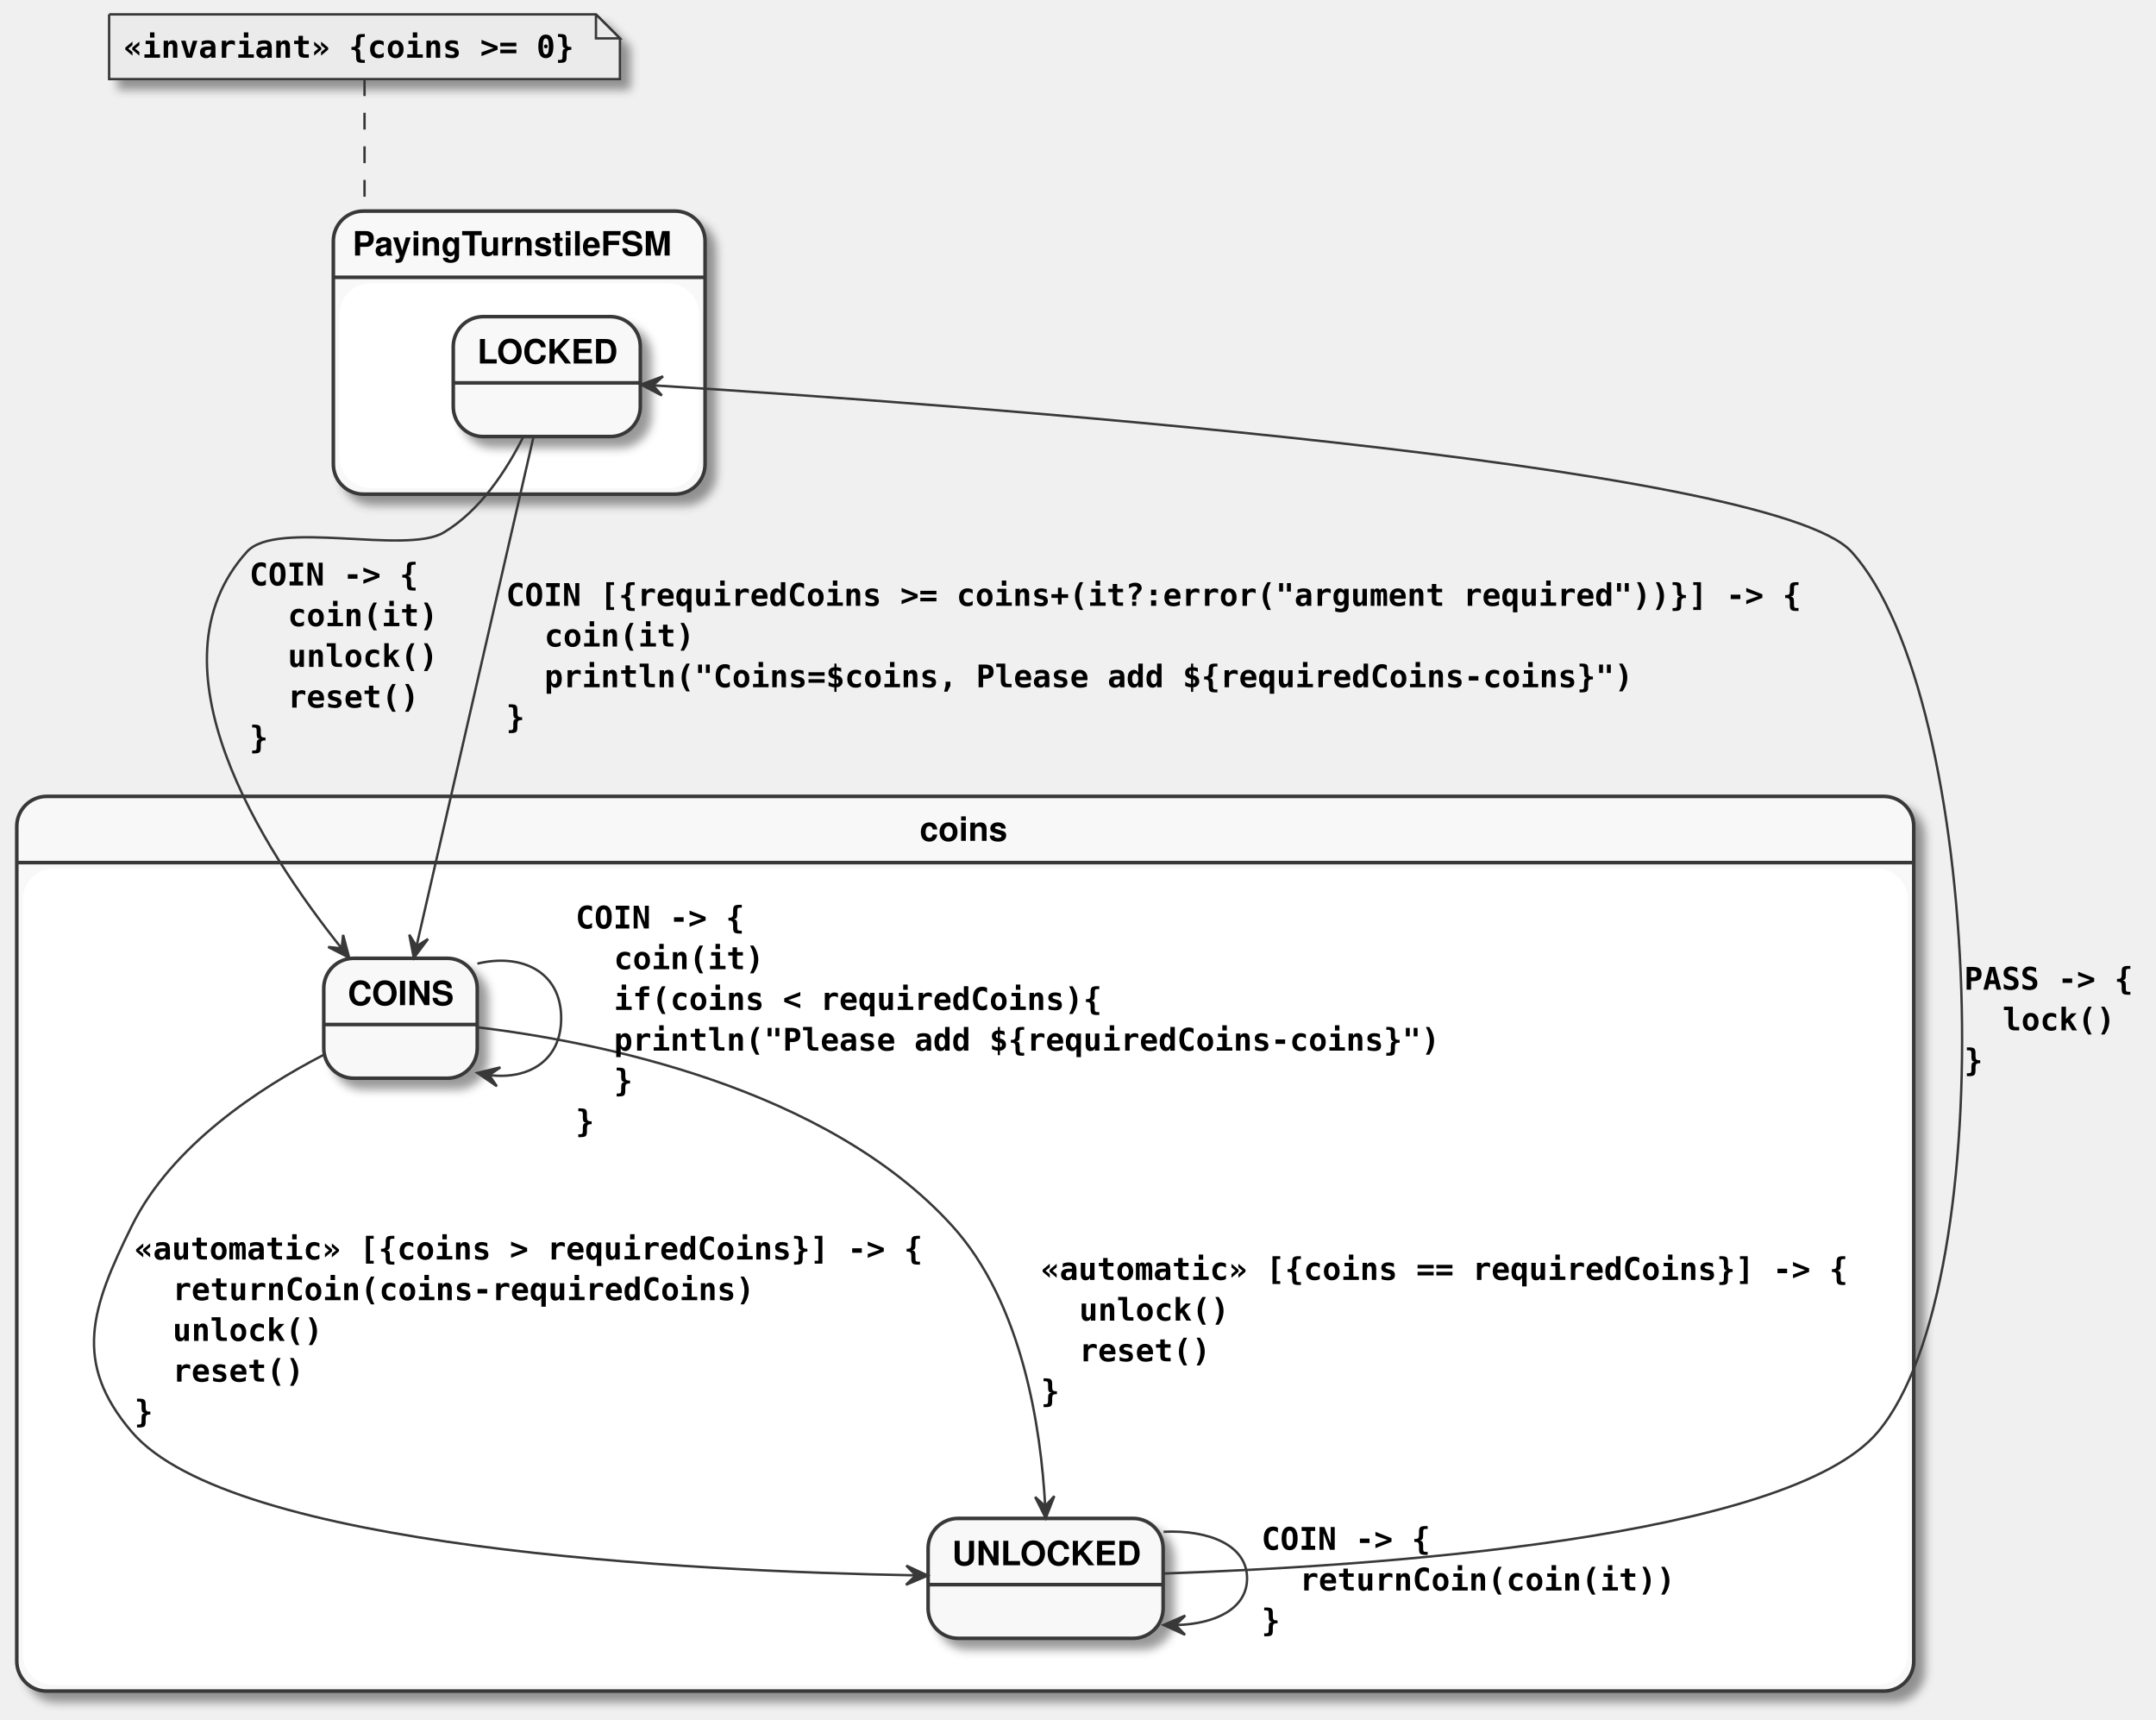
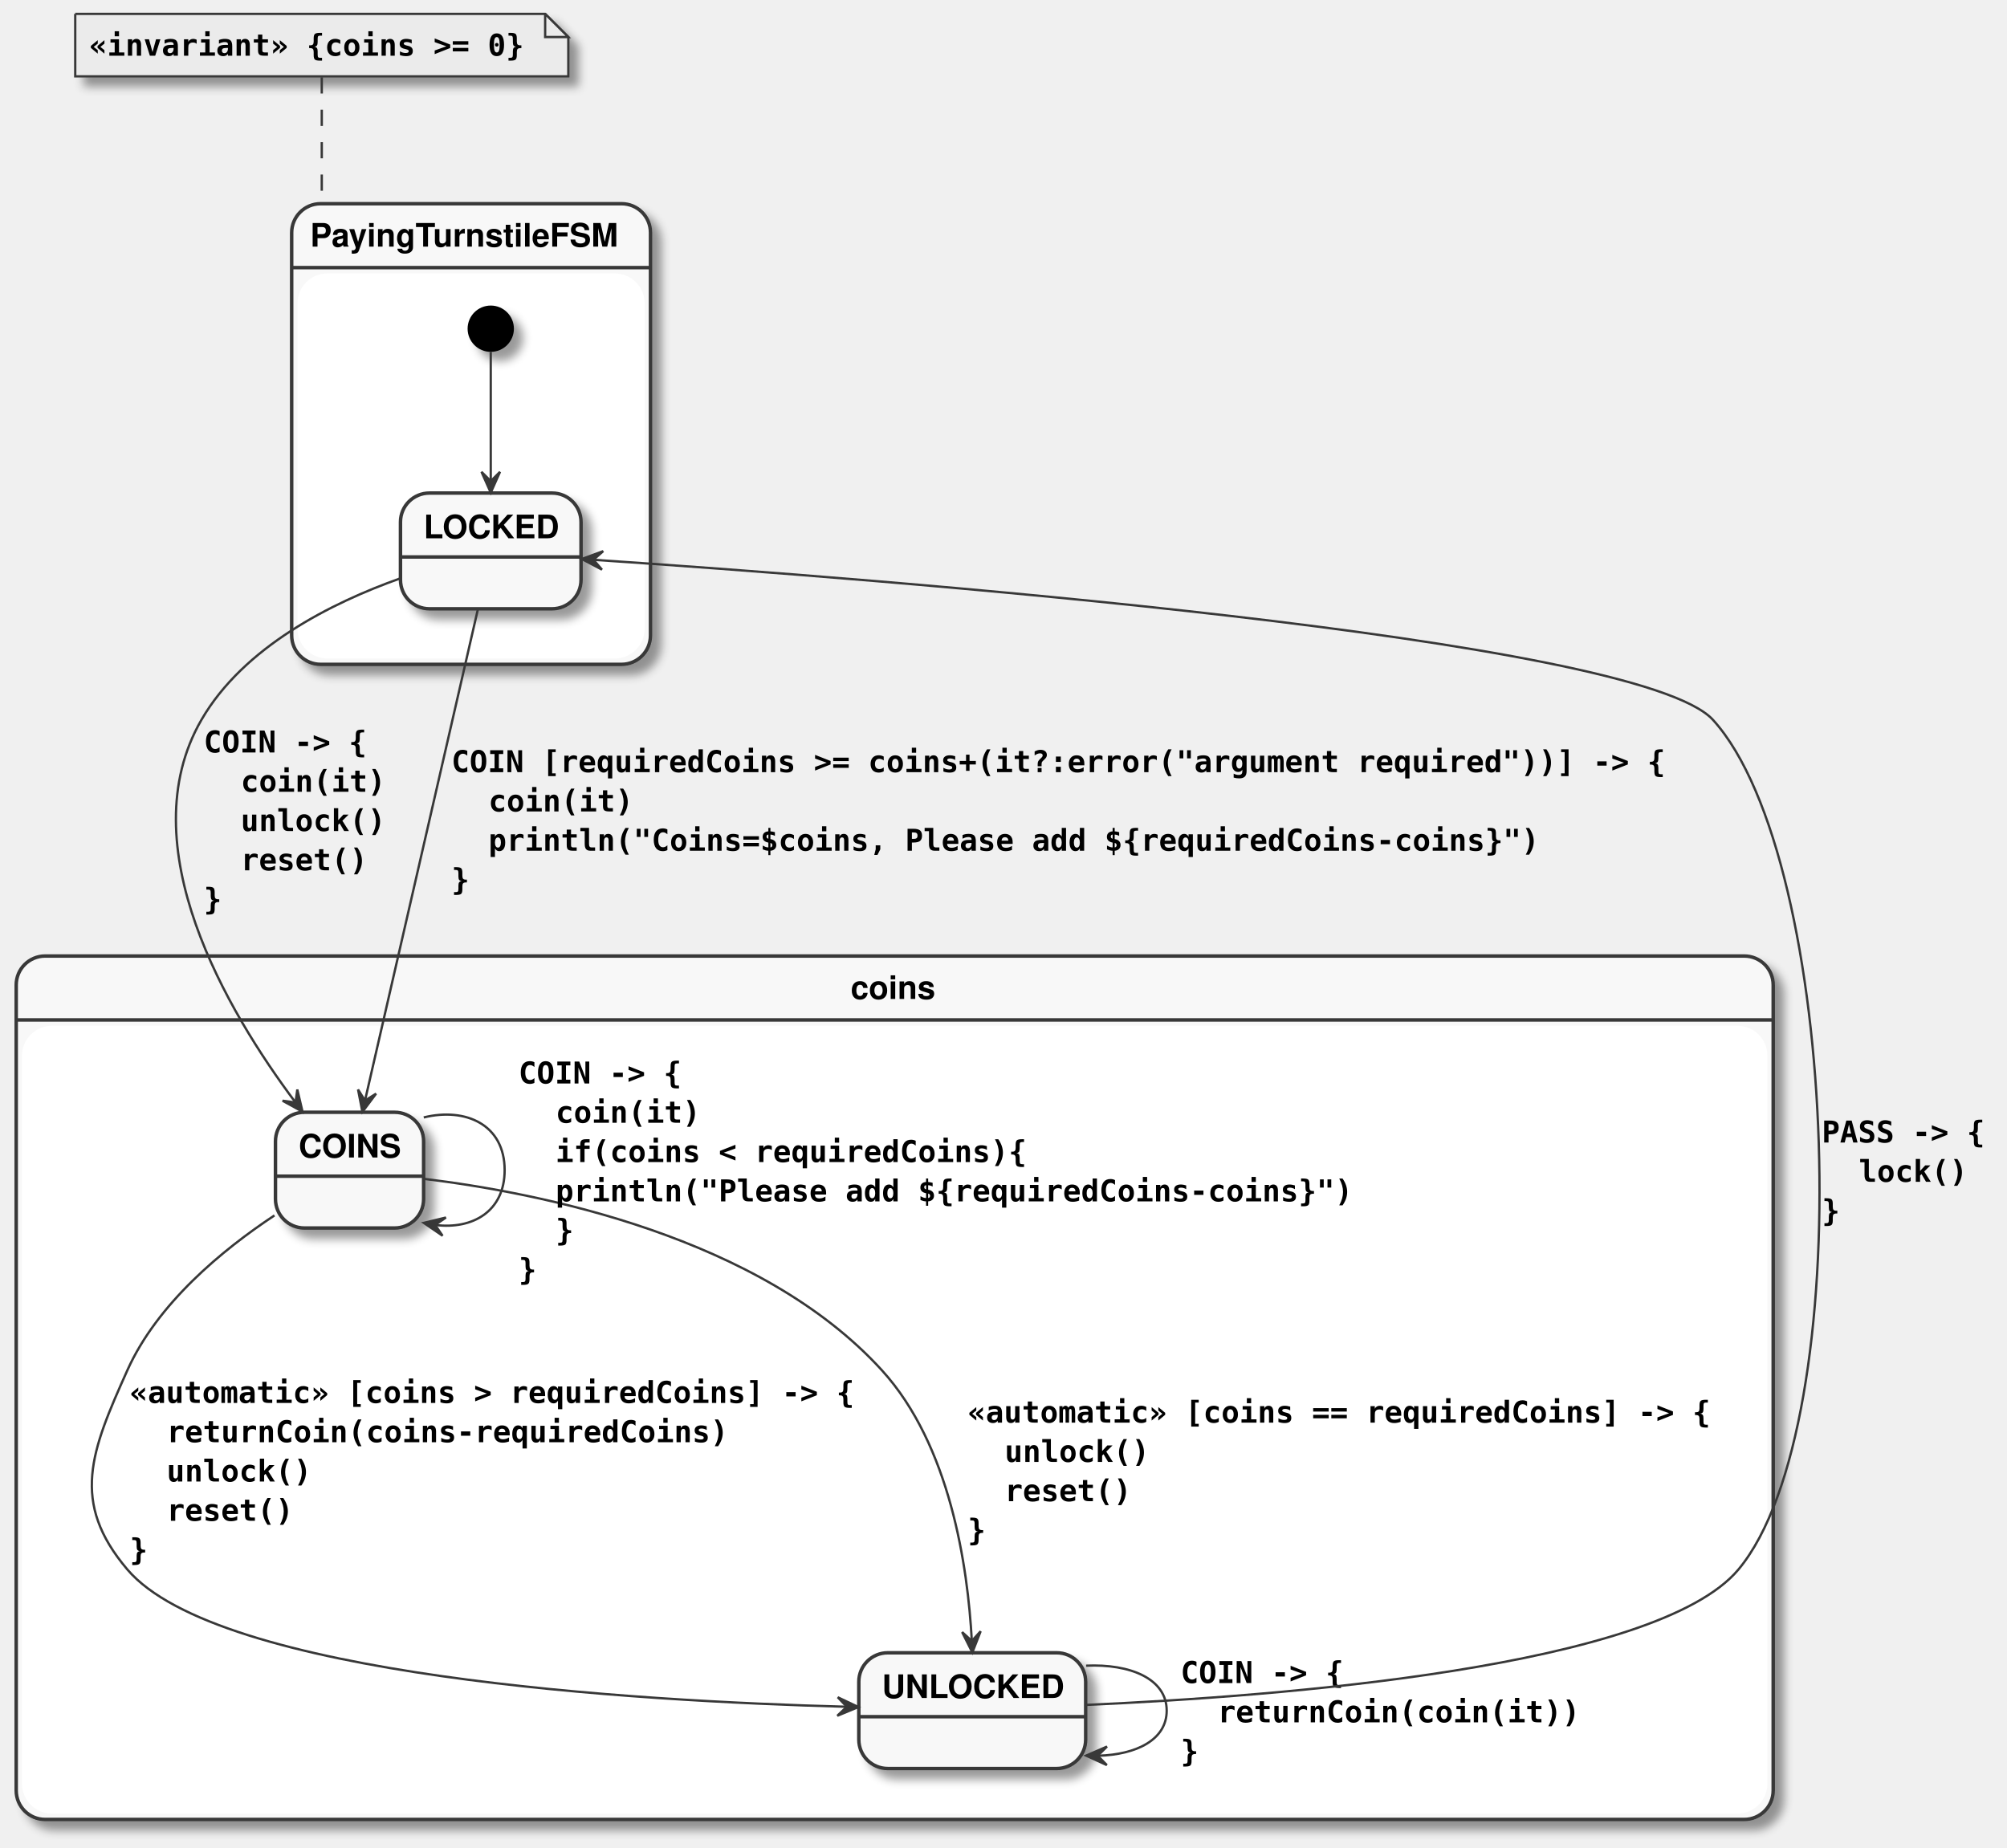
- <svg xmlns="http://www.w3.org/2000/svg" contentScriptType="application/ecmascript" contentStyleType="text/css" height="717px" preserveAspectRatio="none" style="width:899px;height:717px;background:#FFFFFF;" version="1.1" viewBox="0 0 899 717" width="899px" zoomAndPan="magnify">
+ <svg xmlns="http://www.w3.org/2000/svg" contentScriptType="application/ecmascript" contentStyleType="text/css" height="798px" preserveAspectRatio="none" style="width:867px;height:798px;background:#FFFFFF;" version="1.1" viewBox="0 0 867 798" width="867px" zoomAndPan="magnify">
  <defs>
-     <filter height="300%" id="f6sysqyejfs2z" width="300%" x="-1" y="-1">
+     <filter height="300%" id="ft2rg0mm5n2p8" width="300%" x="-1" y="-1">
      <feGaussianBlur result="blurOut" stdDeviation="2.0" />
      <feColorMatrix in="blurOut" result="blurOut2" type="matrix" values="0 0 0 0 0 0 0 0 0 0 0 0 0 0 0 0 0 0 .4 0" />
      <feOffset dx="4.0" dy="4.0" in="blurOut2" result="blurOut3" />
      <feBlend in="SourceGraphic" in2="blurOut3" mode="normal" />
    </filter>
  </defs>
  <g>
-     <rect fill="#F8F8F8" filter="url(#f6sysqyejfs2z)" height="373" rx="12.5" ry="12.5" style="stroke:#383838;stroke-width:1.5;" width="791" x="7" y="332" />
-     <rect fill="#FFFFFF" height="339.391" rx="12.5" ry="12.5" style="stroke:#FFFFFF;stroke-width:1.0;" width="785" x="10" y="362.609" />
-     <line style="stroke:#383838;stroke-width:1.5;" x1="7" x2="798" y1="359.609" y2="359.609" />
-     <text fill="#000000" font-family="Helvetica" font-size="14" font-weight="bold" lengthAdjust="spacing" textLength="38" x="383.5" y="350.533">coins</text>
-     <rect fill="#F8F8F8" filter="url(#f6sysqyejfs2z)" height="118" rx="12.5" ry="12.5" style="stroke:#383838;stroke-width:1.5;" width="155" x="139" y="88" />
-     <rect fill="#FFFFFF" height="84.391" rx="12.5" ry="12.5" style="stroke:#FFFFFF;stroke-width:1.0;" width="149" x="142" y="118.609" />
-     <line style="stroke:#383838;stroke-width:1.5;" x1="139" x2="294" y1="115.609" y2="115.609" />
-     <text fill="#000000" font-family="Helvetica" font-size="14" font-weight="bold" lengthAdjust="spacing" textLength="139" x="147" y="106.533">PayingTurnstileFSM</text>
+     <rect fill="#F8F8F8" filter="url(#ft2rg0mm5n2p8)" height="373" rx="12.5" ry="12.5" style="stroke:#383838;stroke-width:1.5;" width="759" x="7" y="413" />
+     <rect fill="#FFFFFF" height="339.391" rx="12.5" ry="12.5" style="stroke:#FFFFFF;stroke-width:1.0;" width="753" x="10" y="443.609" />
+     <line style="stroke:#383838;stroke-width:1.5;" x1="7" x2="766" y1="440.609" y2="440.609" />
+     <text fill="#000000" font-family="Helvetica" font-size="14" font-weight="bold" lengthAdjust="spacing" textLength="38" x="367.5" y="431.533">coins</text>
+     <rect fill="#F8F8F8" filter="url(#ft2rg0mm5n2p8)" height="199" rx="12.5" ry="12.5" style="stroke:#383838;stroke-width:1.5;" width="155" x="126" y="88" />
+     <rect fill="#FFFFFF" height="165.391" rx="12.5" ry="12.5" style="stroke:#FFFFFF;stroke-width:1.0;" width="149" x="129" y="118.609" />
+     <line style="stroke:#383838;stroke-width:1.5;" x1="126" x2="281" y1="115.609" y2="115.609" />
+     <text fill="#000000" font-family="Helvetica" font-size="14" font-weight="bold" lengthAdjust="spacing" textLength="139" x="134" y="106.533">PayingTurnstileFSM</text>
    <g id="coins.COINS">
-       <rect fill="#F8F8F8" filter="url(#f6sysqyejfs2z)" height="50" rx="12.5" ry="12.5" style="stroke:#383838;stroke-width:1.5;" width="64" x="135" y="399.5" />
-       <line style="stroke:#383838;stroke-width:1.5;" x1="135" x2="199" y1="427.109" y2="427.109" />
-       <text fill="#000000" font-family="Helvetica" font-size="14" font-weight="bold" lengthAdjust="spacing" textLength="44" x="145" y="419.033">COINS</text>
+       <rect fill="#F8F8F8" filter="url(#ft2rg0mm5n2p8)" height="50" rx="12.5" ry="12.5" style="stroke:#383838;stroke-width:1.5;" width="64" x="119" y="480.5" />
+       <line style="stroke:#383838;stroke-width:1.5;" x1="119" x2="183" y1="508.109" y2="508.109" />
+       <text fill="#000000" font-family="Helvetica" font-size="14" font-weight="bold" lengthAdjust="spacing" textLength="44" x="129" y="500.033">COINS</text>
    </g>
    <g id="coins.UNLOCKED">
-       <rect fill="#F8F8F8" filter="url(#f6sysqyejfs2z)" height="50" rx="12.5" ry="12.5" style="stroke:#383838;stroke-width:1.5;" width="98" x="387" y="633" />
-       <line style="stroke:#383838;stroke-width:1.5;" x1="387" x2="485" y1="660.609" y2="660.609" />
-       <text fill="#000000" font-family="Helvetica" font-size="14" font-weight="bold" lengthAdjust="spacing" textLength="78" x="397" y="652.533">UNLOCKED</text>
+       <rect fill="#F8F8F8" filter="url(#ft2rg0mm5n2p8)" height="50" rx="12.5" ry="12.5" style="stroke:#383838;stroke-width:1.5;" width="98" x="371" y="714" />
+       <line style="stroke:#383838;stroke-width:1.5;" x1="371" x2="469" y1="741.609" y2="741.609" />
+       <text fill="#000000" font-family="Helvetica" font-size="14" font-weight="bold" lengthAdjust="spacing" textLength="78" x="381" y="733.533">UNLOCKED</text>
    </g>
+     <ellipse cx="212" cy="142" fill="#000000" filter="url(#ft2rg0mm5n2p8)" rx="10" ry="10" style="stroke:none;stroke-width:1.0;" />
    <g id="PayingTurnstileFSM.LOCKED">
-       <rect fill="#F8F8F8" filter="url(#f6sysqyejfs2z)" height="50" rx="12.5" ry="12.5" style="stroke:#383838;stroke-width:1.5;" width="78" x="189" y="132" />
-       <line style="stroke:#383838;stroke-width:1.5;" x1="189" x2="267" y1="159.609" y2="159.609" />
-       <text fill="#000000" font-family="Helvetica" font-size="14" font-weight="bold" lengthAdjust="spacing" textLength="58" x="199" y="151.533">LOCKED</text>
+       <rect fill="#F8F8F8" filter="url(#ft2rg0mm5n2p8)" height="50" rx="12.5" ry="12.5" style="stroke:#383838;stroke-width:1.5;" width="78" x="173" y="213" />
+       <line style="stroke:#383838;stroke-width:1.5;" x1="173" x2="251" y1="240.609" y2="240.609" />
+       <text fill="#000000" font-family="Helvetica" font-size="14" font-weight="bold" lengthAdjust="spacing" textLength="58" x="183" y="232.533">LOCKED</text>
    </g>
-     <path d="M45.5,6 L45.5,32.974 L258.5,32.974 L258.5,16 L248.5,6 L45.5,6 " fill="#EBEBEB" filter="url(#f6sysqyejfs2z)" style="stroke:#383838;stroke-width:1.0;" />
-     <path d="M248.5,6 L248.5,16 L258.5,16 L248.5,6 " fill="#EBEBEB" style="stroke:#383838;stroke-width:1.0;" />
-     <text fill="#000000" font-family="monospace" font-size="13" font-weight="bold" lengthAdjust="spacing" textLength="192" x="51.5" y="24.07">«invariant» {coins &gt;= 0}</text>
-     <path d="M134.993,439.729 C108.12,453.622 71.541,477.562 55,511 C38.052,545.259 30.164,567.947 55,597 C96.41,645.441 286.873,655.018 381.844,656.743 " fill="none" id="COINS-to-UNLOCKED" style="stroke:#383838;stroke-width:1.0;" />
-     <polygon fill="#383838" points="386.849,656.829,377.918,652.678,381.85,656.744,377.783,660.676,386.849,656.829" style="stroke:#383838;stroke-width:1.0;" />
-     <text fill="#000000" font-family="monospace" font-size="13" font-weight="bold" lengthAdjust="spacing" textLength="336" x="56" y="525.07">«automatic» [{coins &gt; requiredCoins}] -&gt; {</text>
-     <text fill="#000000" font-family="monospace" font-size="13" font-weight="bold" lengthAdjust="spacing" textLength="248" x="72" y="542.043">returnCoin(coins-requiredCoins)</text>
-     <text fill="#000000" font-family="monospace" font-size="13" font-weight="bold" lengthAdjust="spacing" textLength="64" x="72" y="559.017">unlock()</text>
-     <text fill="#000000" font-family="monospace" font-size="13" font-weight="bold" lengthAdjust="spacing" textLength="56" x="72" y="575.991">reset()</text>
-     <text fill="#000000" font-family="monospace" font-size="13" font-weight="bold" lengthAdjust="spacing" textLength="8" x="56" y="592.964">}</text>
-     <path d="M199.238,428.272 C249.038,434.312 344.408,453.165 397,511 C426.404,543.336 434.055,595.412 435.812,627.844 " fill="none" id="COINS-to-UNLOCKED-1" style="stroke:#383838;stroke-width:1.0;" />
-     <polygon fill="#383838" points="436.045,632.875,439.623,623.699,435.813,627.88,431.631,624.07,436.045,632.875" style="stroke:#383838;stroke-width:1.0;" />
-     <text fill="#000000" font-family="monospace" font-size="13" font-weight="bold" lengthAdjust="spacing" textLength="344" x="434" y="533.57">«automatic» [{coins == requiredCoins}] -&gt; {</text>
-     <text fill="#000000" font-family="monospace" font-size="13" font-weight="bold" lengthAdjust="spacing" textLength="64" x="450" y="550.543">unlock()</text>
-     <text fill="#000000" font-family="monospace" font-size="13" font-weight="bold" lengthAdjust="spacing" textLength="56" x="450" y="567.517">reset()</text>
-     <text fill="#000000" font-family="monospace" font-size="13" font-weight="bold" lengthAdjust="spacing" textLength="8" x="434" y="584.491">}</text>
-     <path d="M199.055,401.732 C217.2,397.286 234,404.875 234,424.5 C234,442.285 220.203,450.186 204.11,448.201 " fill="none" id="COINS-to-COINS" style="stroke:#383838;stroke-width:1.0;" />
-     <polygon fill="#383838" points="199.055,447.268,207.178,452.837,203.972,448.176,208.632,444.97,199.055,447.268" style="stroke:#383838;stroke-width:1.0;" />
-     <text fill="#000000" font-family="monospace" font-size="13" font-weight="bold" lengthAdjust="spacing" textLength="72" x="240" y="387.07">COIN -&gt; {</text>
-     <text fill="#000000" font-family="monospace" font-size="13" font-weight="bold" lengthAdjust="spacing" textLength="64" x="256" y="404.043">coin(it)</text>
-     <text fill="#000000" font-family="monospace" font-size="13" font-weight="bold" lengthAdjust="spacing" textLength="208" x="256" y="421.017">if(coins &lt; requiredCoins){</text>
-     <text fill="#000000" font-family="monospace" font-size="13" font-weight="bold" lengthAdjust="spacing" textLength="352" x="256" y="437.991">println("Please add ${requiredCoins-coins}")</text>
-     <text fill="#000000" font-family="monospace" font-size="13" font-weight="bold" lengthAdjust="spacing" textLength="8" x="256" y="454.964">}</text>
-     <text fill="#000000" font-family="monospace" font-size="13" font-weight="bold" lengthAdjust="spacing" textLength="8" x="240" y="471.938">}</text>
-     <path d="M218.186,182.125 C211.13,196.21 200.171,212.942 185,222 C169.28,231.385 115.302,216.44 103,230 C60.133,277.252 109.4,353.933 142.281,395.147 " fill="none" id="LOCKED-to-COINS" style="stroke:#383838;stroke-width:1.0;" />
-     <polygon fill="#383838" points="145.606,399.265,143.065,389.75,142.465,395.375,136.84,394.775,145.606,399.265" style="stroke:#383838;stroke-width:1.0;" />
-     <text fill="#000000" font-family="monospace" font-size="13" font-weight="bold" lengthAdjust="spacing" textLength="72" x="104" y="244.07">COIN -&gt; {</text>
-     <text fill="#000000" font-family="monospace" font-size="13" font-weight="bold" lengthAdjust="spacing" textLength="64" x="120" y="261.043">coin(it)</text>
-     <text fill="#000000" font-family="monospace" font-size="13" font-weight="bold" lengthAdjust="spacing" textLength="64" x="120" y="278.017">unlock()</text>
-     <text fill="#000000" font-family="monospace" font-size="13" font-weight="bold" lengthAdjust="spacing" textLength="56" x="120" y="294.991">reset()</text>
-     <text fill="#000000" font-family="monospace" font-size="13" font-weight="bold" lengthAdjust="spacing" textLength="8" x="104" y="311.964">}</text>
-     <path d="M222.479,182.03 C211.257,230.875 185.82,341.587 173.684,394.407 " fill="none" id="LOCKED-to-COINS-1" style="stroke:#383838;stroke-width:1.0;" />
-     <polygon fill="#383838" points="172.552,399.333,178.466,391.458,173.672,394.46,170.67,389.666,172.552,399.333" style="stroke:#383838;stroke-width:1.0;" />
-     <text fill="#000000" font-family="monospace" font-size="13" font-weight="bold" lengthAdjust="spacing" textLength="552" x="211" y="252.57">COIN [{requiredCoins &gt;= coins+(it?:error("argument required"))}] -&gt; {</text>
-     <text fill="#000000" font-family="monospace" font-size="13" font-weight="bold" lengthAdjust="spacing" textLength="64" x="227" y="269.543">coin(it)</text>
-     <text fill="#000000" font-family="monospace" font-size="13" font-weight="bold" lengthAdjust="spacing" textLength="464" x="227" y="286.517">println("Coins=$coins, Please add ${requiredCoins-coins}")</text>
-     <text fill="#000000" font-family="monospace" font-size="13" font-weight="bold" lengthAdjust="spacing" textLength="8" x="211" y="303.491">}</text>
-     <path d="M485.18,638.576 C504.195,637.713 520,644.188 520,658 C520,670.518 507.02,677.009 490.433,677.473 " fill="none" id="UNLOCKED-to-UNLOCKED" style="stroke:#383838;stroke-width:1.0;" />
-     <polygon fill="#383838" points="485.18,677.424,494.142,681.509,490.18,677.471,494.217,673.509,485.18,677.424" style="stroke:#383838;stroke-width:1.0;" />
-     <text fill="#000000" font-family="monospace" font-size="13" font-weight="bold" lengthAdjust="spacing" textLength="72" x="526" y="646.07">COIN -&gt; {</text>
-     <text fill="#000000" font-family="monospace" font-size="13" font-weight="bold" lengthAdjust="spacing" textLength="160" x="542" y="663.043">returnCoin(coin(it))</text>
-     <text fill="#000000" font-family="monospace" font-size="13" font-weight="bold" lengthAdjust="spacing" textLength="8" x="526" y="680.017">}</text>
-     <path d="M485.158,655.975 C571.658,653.02 745.495,641.547 783,597 C835.55,534.584 826.966,290.299 772,230 C738.41,193.152 395.962,168.421 272.267,160.631 " fill="none" id="UNLOCKED-to-LOCKED" style="stroke:#383838;stroke-width:1.0;" />
-     <polygon fill="#383838" points="267.25,160.316,275.982,164.871,272.24,160.629,276.483,156.887,267.25,160.316" style="stroke:#383838;stroke-width:1.0;" />
-     <text fill="#000000" font-family="monospace" font-size="13" font-weight="bold" lengthAdjust="spacing" textLength="72" x="819" y="412.57">PASS -&gt; {</text>
-     <text fill="#000000" font-family="monospace" font-size="13" font-weight="bold" lengthAdjust="spacing" textLength="48" x="835" y="429.543">lock()</text>
-     <text fill="#000000" font-family="monospace" font-size="13" font-weight="bold" lengthAdjust="spacing" textLength="8" x="819" y="446.517">}</text>
-     <path d="M152,33.005 C152,41.26 152,52.901 152,65.761 C152,72.191 152,78.926 152,85.695 C152,86.118 152,86.541 152,86.965 C152,87.176 152,87.388 152,87.6 " fill="none" id="GMN1804-PayingTurnstileFSM" style="stroke:#383838;stroke-width:1.0;stroke-dasharray:7.0,7.0;" />
+     <path d="M32.5,6 L32.5,32.974 L245.5,32.974 L245.5,16 L235.5,6 L32.5,6 " fill="#EBEBEB" filter="url(#ft2rg0mm5n2p8)" style="stroke:#383838;stroke-width:1.0;" />
+     <path d="M235.5,6 L235.5,16 L245.5,16 L235.5,6 " fill="#EBEBEB" style="stroke:#383838;stroke-width:1.0;" />
+     <text fill="#000000" font-family="monospace" font-size="13" font-weight="bold" lengthAdjust="spacing" textLength="192" x="38.5" y="24.07">«invariant» {coins &gt;= 0}</text>
+     <path d="M118.559,525.061 C96.088,539.939 67.969,563.083 55,592 C39.359,626.875 30.262,648.863 55,678 C94.212,724.184 273.902,734.883 365.692,737.316 " fill="none" id="COINS-to-UNLOCKED" style="stroke:#383838;stroke-width:1.0;" />
+     <polygon fill="#383838" points="370.802,737.445,361.907,733.218,365.804,737.318,361.703,741.215,370.802,737.445" style="stroke:#383838;stroke-width:1.0;" />
+     <text fill="#000000" font-family="monospace" font-size="13" font-weight="bold" lengthAdjust="spacing" textLength="320" x="56" y="606.07">«automatic» [coins &gt; requiredCoins] -&gt; {</text>
+     <text fill="#000000" font-family="monospace" font-size="13" font-weight="bold" lengthAdjust="spacing" textLength="248" x="72" y="623.043">returnCoin(coins-requiredCoins)</text>
+     <text fill="#000000" font-family="monospace" font-size="13" font-weight="bold" lengthAdjust="spacing" textLength="64" x="72" y="640.017">unlock()</text>
+     <text fill="#000000" font-family="monospace" font-size="13" font-weight="bold" lengthAdjust="spacing" textLength="56" x="72" y="656.991">reset()</text>
+     <text fill="#000000" font-family="monospace" font-size="13" font-weight="bold" lengthAdjust="spacing" textLength="8" x="56" y="673.964">}</text>
+     <path d="M183.238,509.272 C233.038,515.312 328.408,534.165 381,592 C410.404,624.336 418.055,676.412 419.812,708.844 " fill="none" id="COINS-to-UNLOCKED-1" style="stroke:#383838;stroke-width:1.0;" />
+     <polygon fill="#383838" points="420.045,713.875,423.623,704.699,419.813,708.88,415.631,705.07,420.045,713.875" style="stroke:#383838;stroke-width:1.0;" />
+     <text fill="#000000" font-family="monospace" font-size="13" font-weight="bold" lengthAdjust="spacing" textLength="328" x="418" y="614.57">«automatic» [coins == requiredCoins] -&gt; {</text>
+     <text fill="#000000" font-family="monospace" font-size="13" font-weight="bold" lengthAdjust="spacing" textLength="64" x="434" y="631.543">unlock()</text>
+     <text fill="#000000" font-family="monospace" font-size="13" font-weight="bold" lengthAdjust="spacing" textLength="56" x="434" y="648.517">reset()</text>
+     <text fill="#000000" font-family="monospace" font-size="13" font-weight="bold" lengthAdjust="spacing" textLength="8" x="418" y="665.491">}</text>
+     <path d="M183.055,482.732 C201.2,478.286 218,485.875 218,505.5 C218,523.285 204.203,531.186 188.11,529.201 " fill="none" id="COINS-to-COINS" style="stroke:#383838;stroke-width:1.0;" />
+     <polygon fill="#383838" points="183.055,528.268,191.178,533.837,187.972,529.177,192.632,525.97,183.055,528.268" style="stroke:#383838;stroke-width:1.0;" />
+     <text fill="#000000" font-family="monospace" font-size="13" font-weight="bold" lengthAdjust="spacing" textLength="72" x="224" y="468.07">COIN -&gt; {</text>
+     <text fill="#000000" font-family="monospace" font-size="13" font-weight="bold" lengthAdjust="spacing" textLength="64" x="240" y="485.043">coin(it)</text>
+     <text fill="#000000" font-family="monospace" font-size="13" font-weight="bold" lengthAdjust="spacing" textLength="208" x="240" y="502.017">if(coins &lt; requiredCoins){</text>
+     <text fill="#000000" font-family="monospace" font-size="13" font-weight="bold" lengthAdjust="spacing" textLength="352" x="240" y="518.991">println("Please add ${requiredCoins-coins}")</text>
+     <text fill="#000000" font-family="monospace" font-size="13" font-weight="bold" lengthAdjust="spacing" textLength="8" x="240" y="535.964">}</text>
+     <text fill="#000000" font-family="monospace" font-size="13" font-weight="bold" lengthAdjust="spacing" textLength="8" x="224" y="552.938">}</text>
+     <path d="M212,152.013 C212,164.698 212,188.409 212,207.57 " fill="none" id="*start*PayingTurnstileFSM-to-LOCKED" style="stroke:#383838;stroke-width:1.0;" />
+     <polygon fill="#383838" points="212,212.84,216,203.84,212,207.84,208,203.84,212,212.84" style="stroke:#383838;stroke-width:1.0;" />
+     <path d="M172.732,249.922 C143.382,260.377 105.298,279.344 87,311 C55.649,365.237 98.274,437.006 127.548,476.115 " fill="none" id="LOCKED-to-COINS" style="stroke:#383838;stroke-width:1.0;" />
+     <polygon fill="#383838" points="130.69,480.258,128.435,470.671,127.667,476.275,122.063,475.507,130.69,480.258" style="stroke:#383838;stroke-width:1.0;" />
+     <text fill="#000000" font-family="monospace" font-size="13" font-weight="bold" lengthAdjust="spacing" textLength="72" x="88" y="325.07">COIN -&gt; {</text>
+     <text fill="#000000" font-family="monospace" font-size="13" font-weight="bold" lengthAdjust="spacing" textLength="64" x="104" y="342.043">coin(it)</text>
+     <text fill="#000000" font-family="monospace" font-size="13" font-weight="bold" lengthAdjust="spacing" textLength="64" x="104" y="359.017">unlock()</text>
+     <text fill="#000000" font-family="monospace" font-size="13" font-weight="bold" lengthAdjust="spacing" textLength="56" x="104" y="375.991">reset()</text>
+     <text fill="#000000" font-family="monospace" font-size="13" font-weight="bold" lengthAdjust="spacing" textLength="8" x="88" y="392.964">}</text>
+     <path d="M206.479,263.03 C195.257,311.875 169.82,422.587 157.684,475.407 " fill="none" id="LOCKED-to-COINS-1" style="stroke:#383838;stroke-width:1.0;" />
+     <polygon fill="#383838" points="156.552,480.333,162.466,472.458,157.672,475.46,154.67,470.666,156.552,480.333" style="stroke:#383838;stroke-width:1.0;" />
+     <text fill="#000000" font-family="monospace" font-size="13" font-weight="bold" lengthAdjust="spacing" textLength="536" x="195" y="333.57">COIN [requiredCoins &gt;= coins+(it?:error("argument required"))] -&gt; {</text>
+     <text fill="#000000" font-family="monospace" font-size="13" font-weight="bold" lengthAdjust="spacing" textLength="64" x="211" y="350.543">coin(it)</text>
+     <text fill="#000000" font-family="monospace" font-size="13" font-weight="bold" lengthAdjust="spacing" textLength="464" x="211" y="367.517">println("Coins=$coins, Please add ${requiredCoins-coins}")</text>
+     <text fill="#000000" font-family="monospace" font-size="13" font-weight="bold" lengthAdjust="spacing" textLength="8" x="195" y="384.491">}</text>
+     <path d="M469.18,719.576 C488.195,718.713 504,725.188 504,739 C504,751.518 491.02,758.009 474.433,758.473 " fill="none" id="UNLOCKED-to-UNLOCKED" style="stroke:#383838;stroke-width:1.0;" />
+     <polygon fill="#383838" points="469.18,758.424,478.142,762.509,474.18,758.471,478.217,754.509,469.18,758.424" style="stroke:#383838;stroke-width:1.0;" />
+     <text fill="#000000" font-family="monospace" font-size="13" font-weight="bold" lengthAdjust="spacing" textLength="72" x="510" y="727.07">COIN -&gt; {</text>
+     <text fill="#000000" font-family="monospace" font-size="13" font-weight="bold" lengthAdjust="spacing" textLength="160" x="526" y="744.043">returnCoin(coin(it))</text>
+     <text fill="#000000" font-family="monospace" font-size="13" font-weight="bold" lengthAdjust="spacing" textLength="8" x="510" y="761.017">}</text>
+     <path d="M469.211,736.512 C552.502,732.845 715.673,720.307 751,678 C803.297,615.371 794.848,371.407 740,311 C707.599,275.314 378.041,250.015 256.611,241.841 " fill="none" id="UNLOCKED-to-LOCKED" style="stroke:#383838;stroke-width:1.0;" />
+     <polygon fill="#383838" points="251.335,241.487,260.048,246.08,256.324,241.821,260.582,238.097,251.335,241.487" style="stroke:#383838;stroke-width:1.0;" />
+     <text fill="#000000" font-family="monospace" font-size="13" font-weight="bold" lengthAdjust="spacing" textLength="72" x="787" y="493.57">PASS -&gt; {</text>
+     <text fill="#000000" font-family="monospace" font-size="13" font-weight="bold" lengthAdjust="spacing" textLength="48" x="803" y="510.543">lock()</text>
+     <text fill="#000000" font-family="monospace" font-size="13" font-weight="bold" lengthAdjust="spacing" textLength="8" x="787" y="527.517">}</text>
+     <path d="M139,33.396 C139,41.046 139,51.447 139,62.783 C139,68.451 139,74.352 139,80.259 C139,81.736 139,83.213 139,84.688 C139,85.425 139,86.161 139,86.896 C139,87.263 139,87.631 139,87.998 " fill="none" id="GMN6007-PayingTurnstileFSM" style="stroke:#383838;stroke-width:1.0;stroke-dasharray:7.0,7.0;" />
  </g>
</svg>
